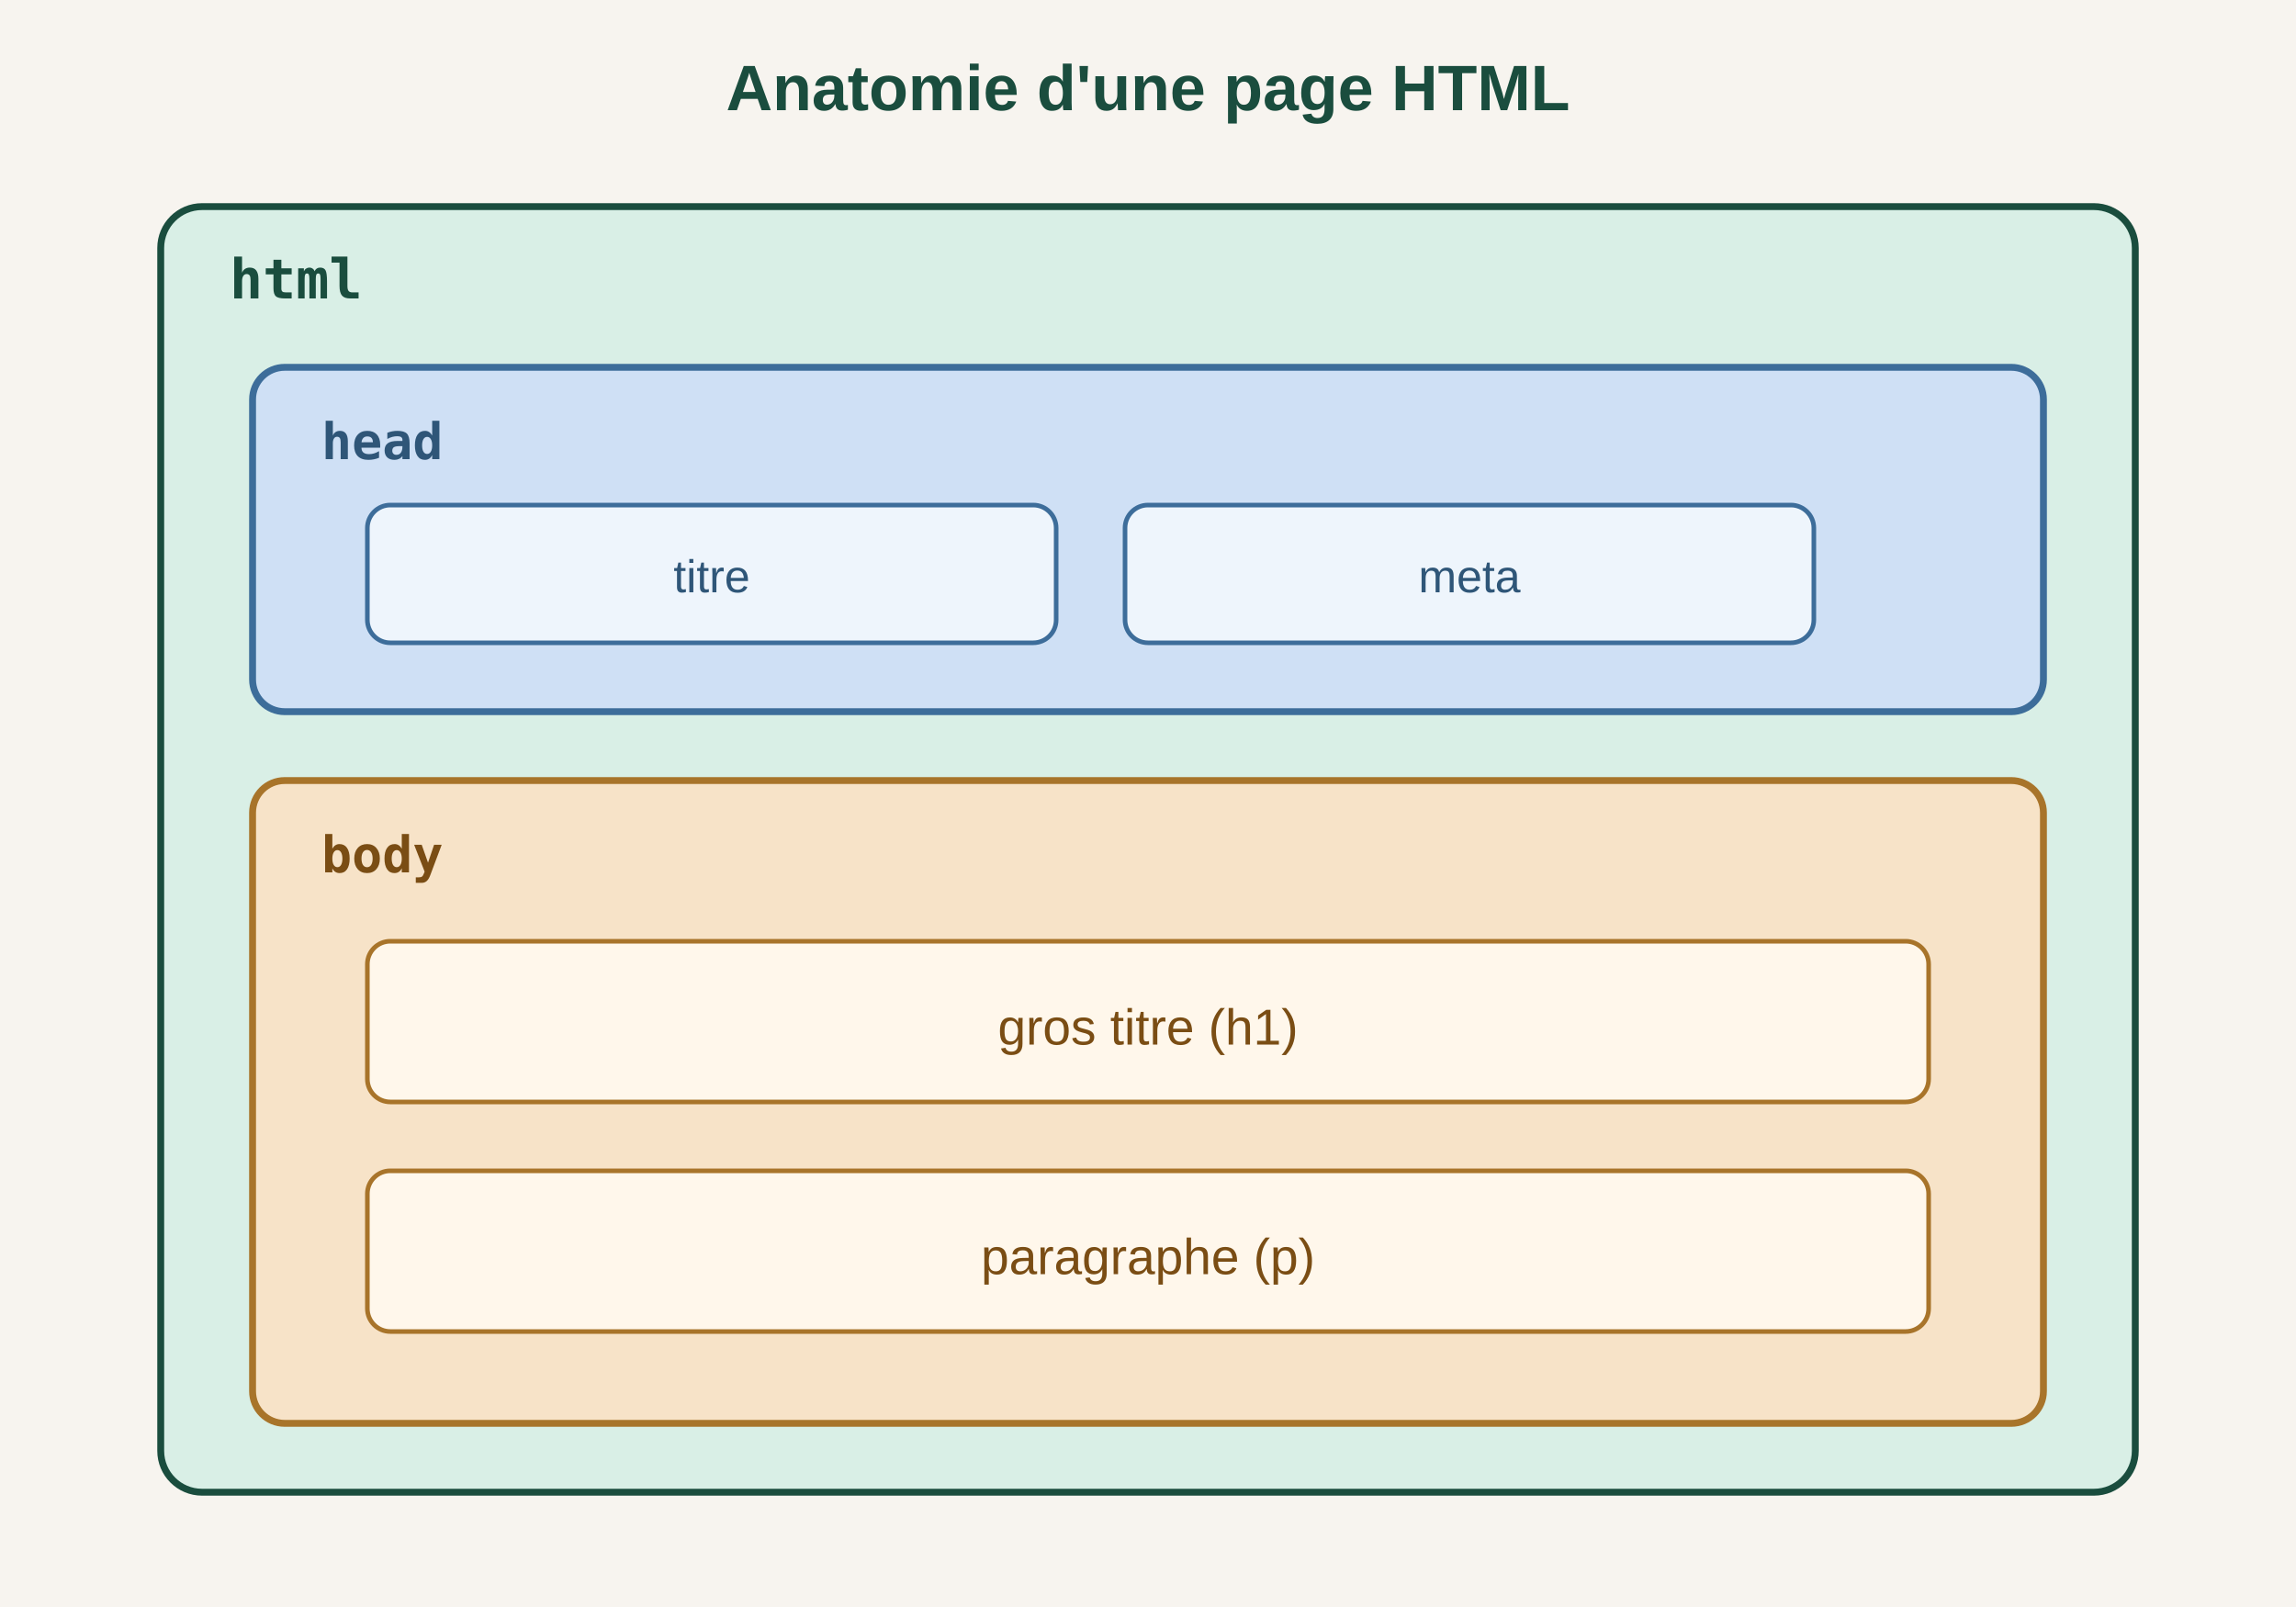
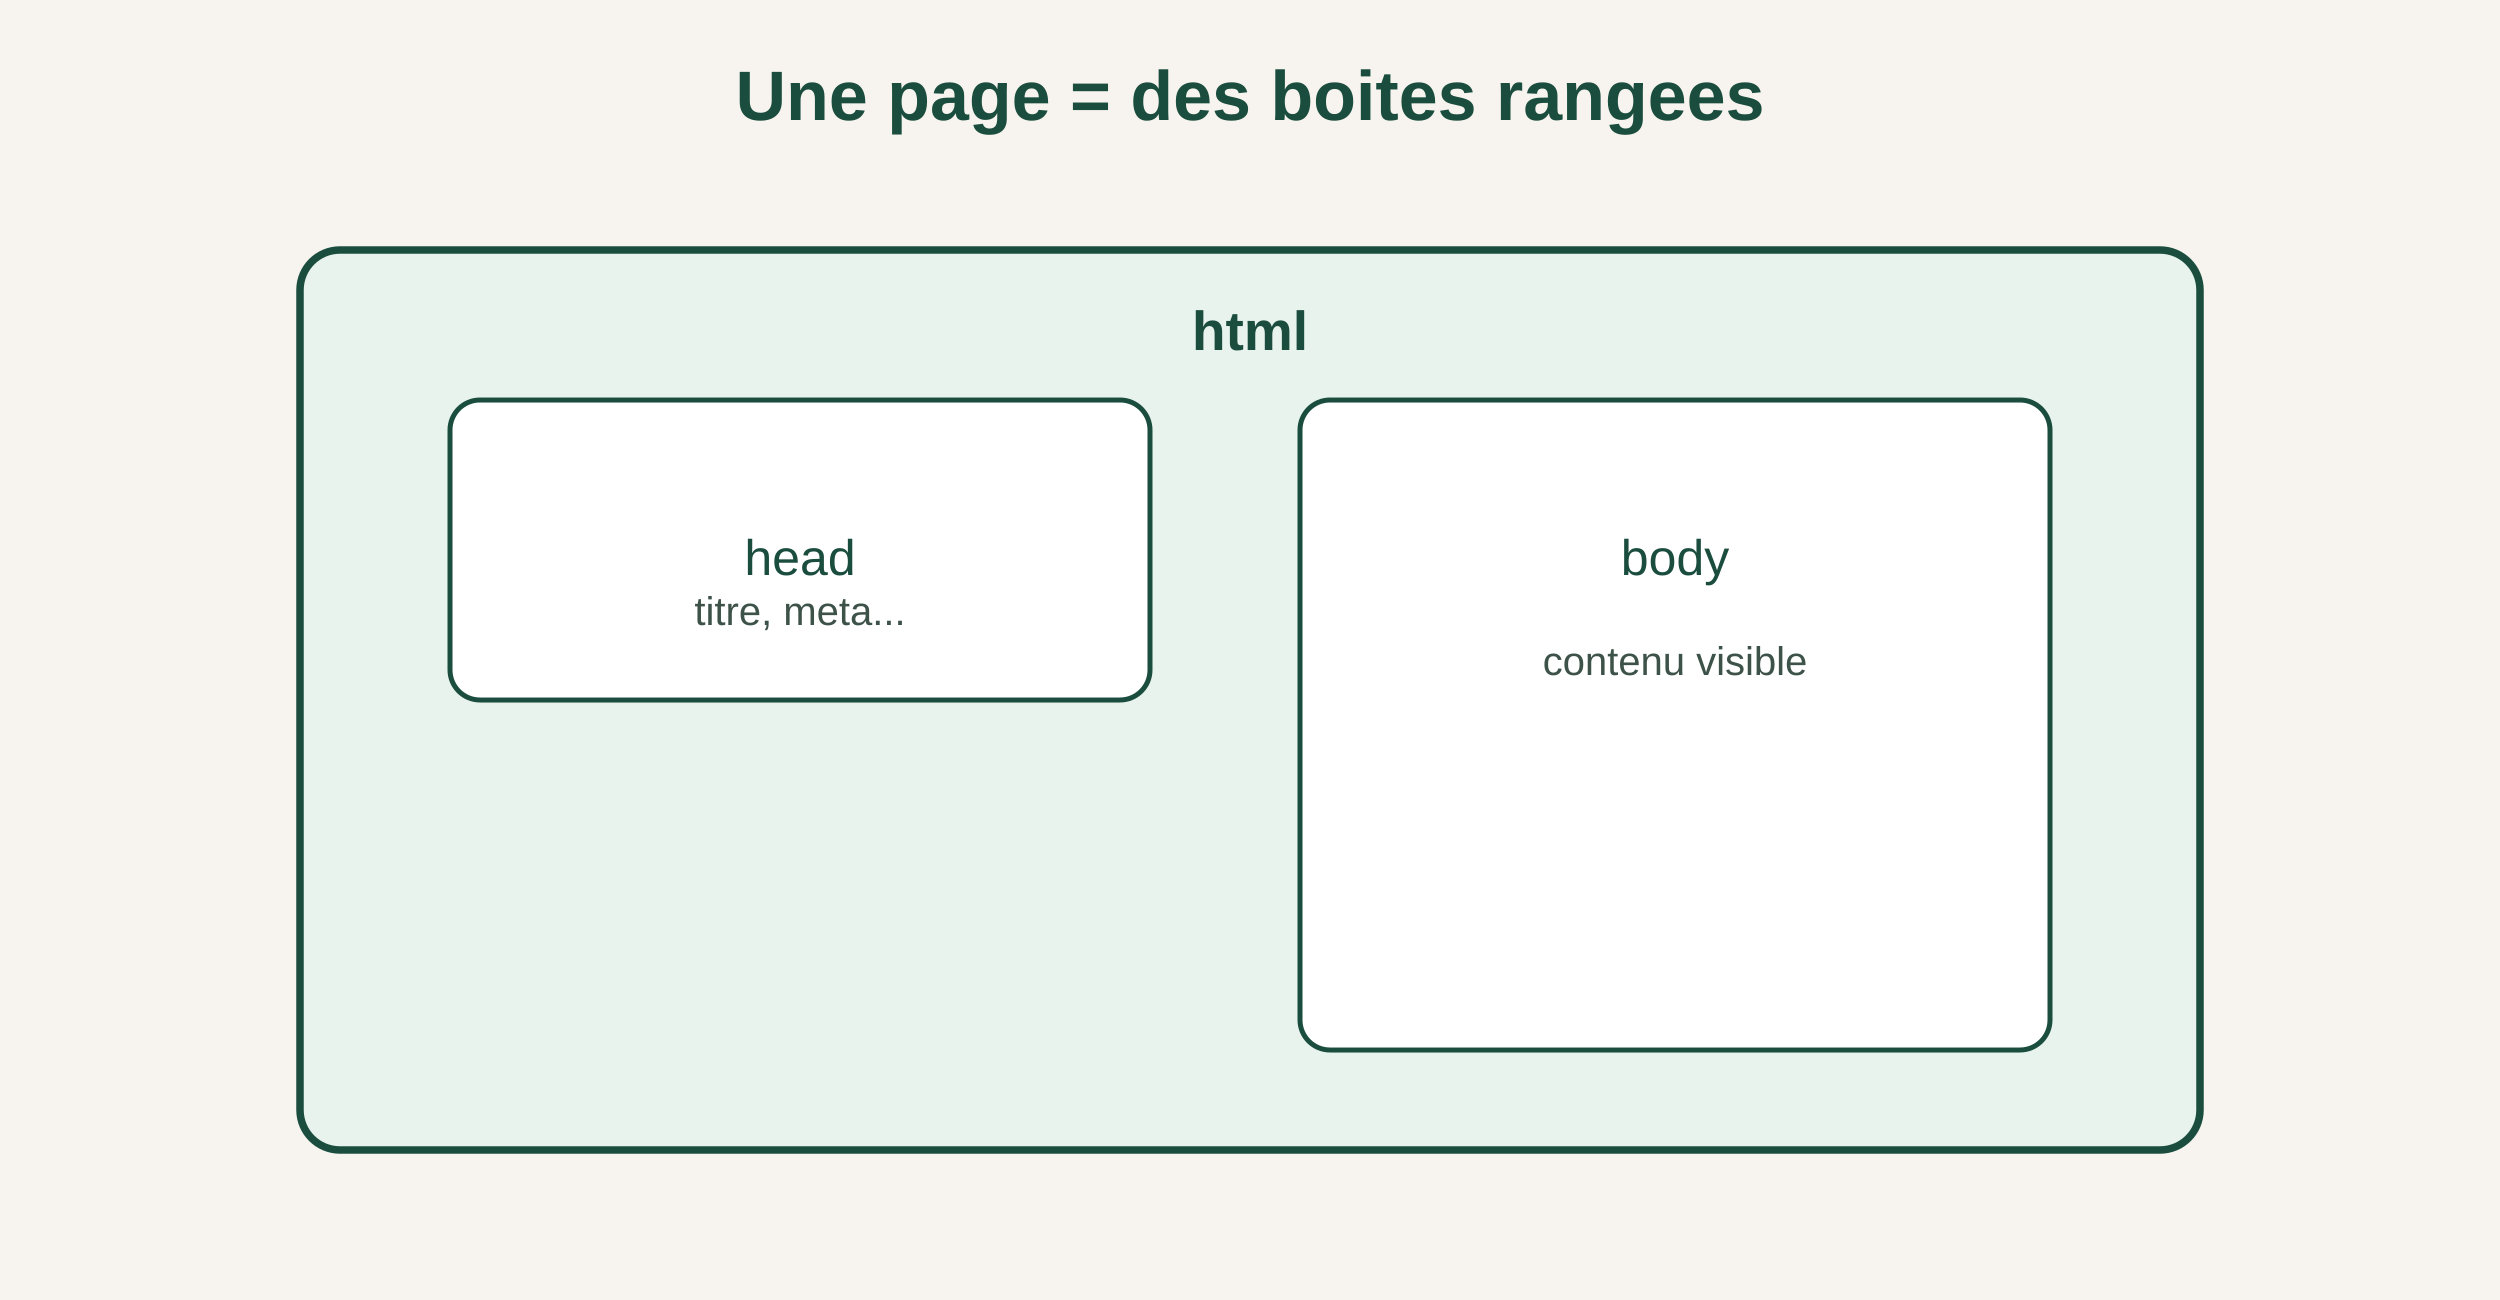
- <svg xmlns="http://www.w3.org/2000/svg" width="1000" height="700" viewBox="0 0 1000 700">
-   <rect width="1000" height="700" fill="#f7f4ef" />
-   <text x="500" y="48" text-anchor="middle" font-family="Segoe UI, Arial, sans-serif" font-size="28" fill="#1a4d3e" font-weight="700">Anatomie d'une page HTML</text>
-   <rect x="70" y="90" width="860" height="560" rx="18" fill="#d9efe6" stroke="#1a4d3e" stroke-width="3" />
-   <text x="100" y="130" font-family="Consolas, monospace" font-size="24" fill="#1a4d3e" font-weight="700">html</text>
-   <rect x="110" y="160" width="780" height="150" rx="14" fill="#cfe0f5" stroke="#3d6d9a" stroke-width="3" />
-   <text x="140" y="200" font-family="Consolas, monospace" font-size="22" fill="#2f5678" font-weight="700">head</text>
-   <rect x="160" y="220" width="300" height="60" rx="10" fill="#eef5fc" stroke="#3d6d9a" stroke-width="2" />
-   <text x="310" y="258" text-anchor="middle" font-family="Segoe UI, Arial, sans-serif" font-size="20" fill="#2f5678">titre</text>
-   <rect x="490" y="220" width="300" height="60" rx="10" fill="#eef5fc" stroke="#3d6d9a" stroke-width="2" />
-   <text x="640" y="258" text-anchor="middle" font-family="Segoe UI, Arial, sans-serif" font-size="20" fill="#2f5678">meta</text>
-   <rect x="110" y="340" width="780" height="280" rx="14" fill="#f7e3c8" stroke="#a8742a" stroke-width="3" />
-   <text x="140" y="380" font-family="Consolas, monospace" font-size="22" fill="#7a4d14" font-weight="700">body</text>
-   <rect x="160" y="410" width="680" height="70" rx="10" fill="#fff7eb" stroke="#a8742a" stroke-width="2" />
-   <text x="500" y="455" text-anchor="middle" font-family="Segoe UI, Arial, sans-serif" font-size="22" fill="#7a4d14">gros titre (h1)</text>
-   <rect x="160" y="510" width="680" height="70" rx="10" fill="#fff7eb" stroke="#a8742a" stroke-width="2" />
-   <text x="500" y="555" text-anchor="middle" font-family="Segoe UI, Arial, sans-serif" font-size="22" fill="#7a4d14">paragraphe (p)</text>
+ <svg xmlns="http://www.w3.org/2000/svg" width="1000" height="520" viewBox="0 0 1000 520">
+   <rect width="1000" height="520" fill="#f7f4ef" />
+   <text x="500" y="48" text-anchor="middle" font-family="Segoe UI, Arial, sans-serif" font-size="28" fill="#1a4d3e" font-weight="700">Une page = des boites rangees</text>
+   <rect x="120" y="100" width="760" height="360" rx="16" fill="#e8f3ee" stroke="#1a4d3e" stroke-width="3" />
+   <text x="500" y="140" text-anchor="middle" font-family="Segoe UI, Arial, sans-serif" font-size="22" fill="#1a4d3e" font-weight="700">html</text>
+   <rect x="180" y="160" width="280" height="120" rx="12" fill="#ffffff" stroke="#1a4d3e" stroke-width="2" />
+   <text x="320" y="230" text-anchor="middle" font-family="Segoe UI, Arial, sans-serif" font-size="20" fill="#1a4d3e">head</text>
+   <rect x="520" y="160" width="300" height="260" rx="12" fill="#ffffff" stroke="#1a4d3e" stroke-width="2" />
+   <text x="670" y="230" text-anchor="middle" font-family="Segoe UI, Arial, sans-serif" font-size="20" fill="#1a4d3e">body</text>
+   <text x="670" y="270" text-anchor="middle" font-family="Segoe UI, Arial, sans-serif" font-size="16" fill="#3d5248">contenu visible</text>
+   <text x="320" y="250" text-anchor="middle" font-family="Segoe UI, Arial, sans-serif" font-size="16" fill="#3d5248">titre, meta...</text>
</svg>
